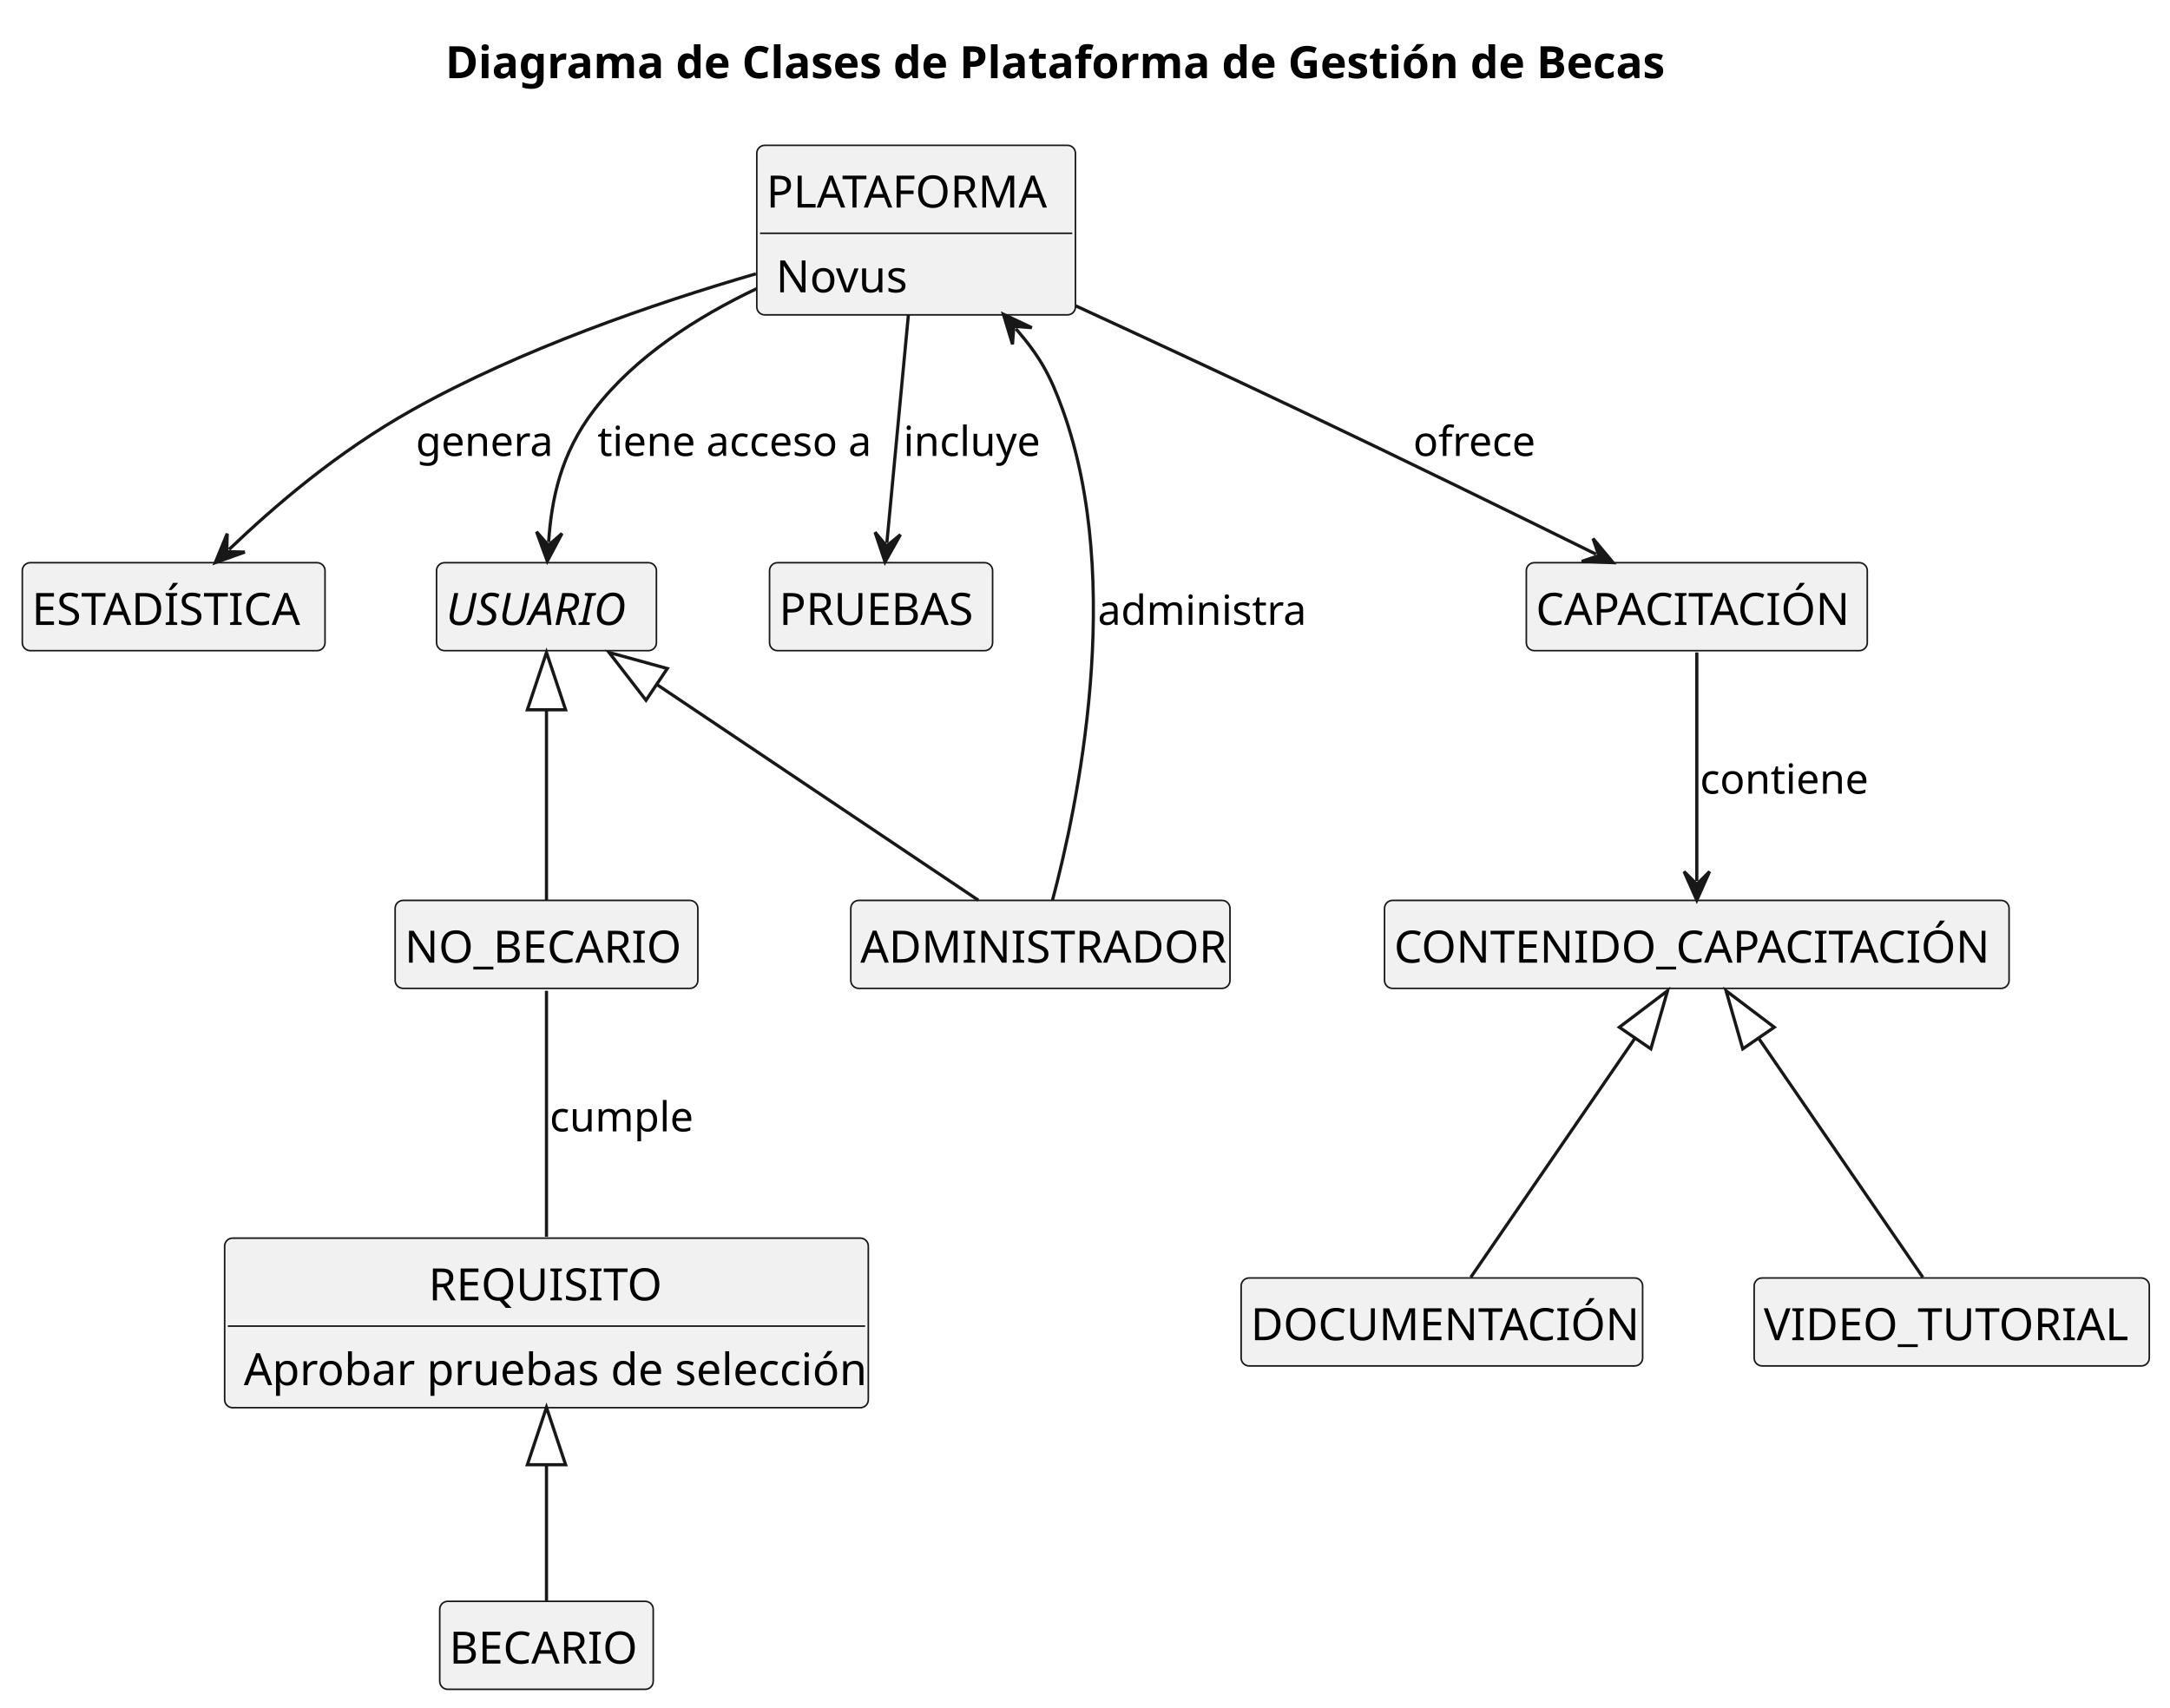
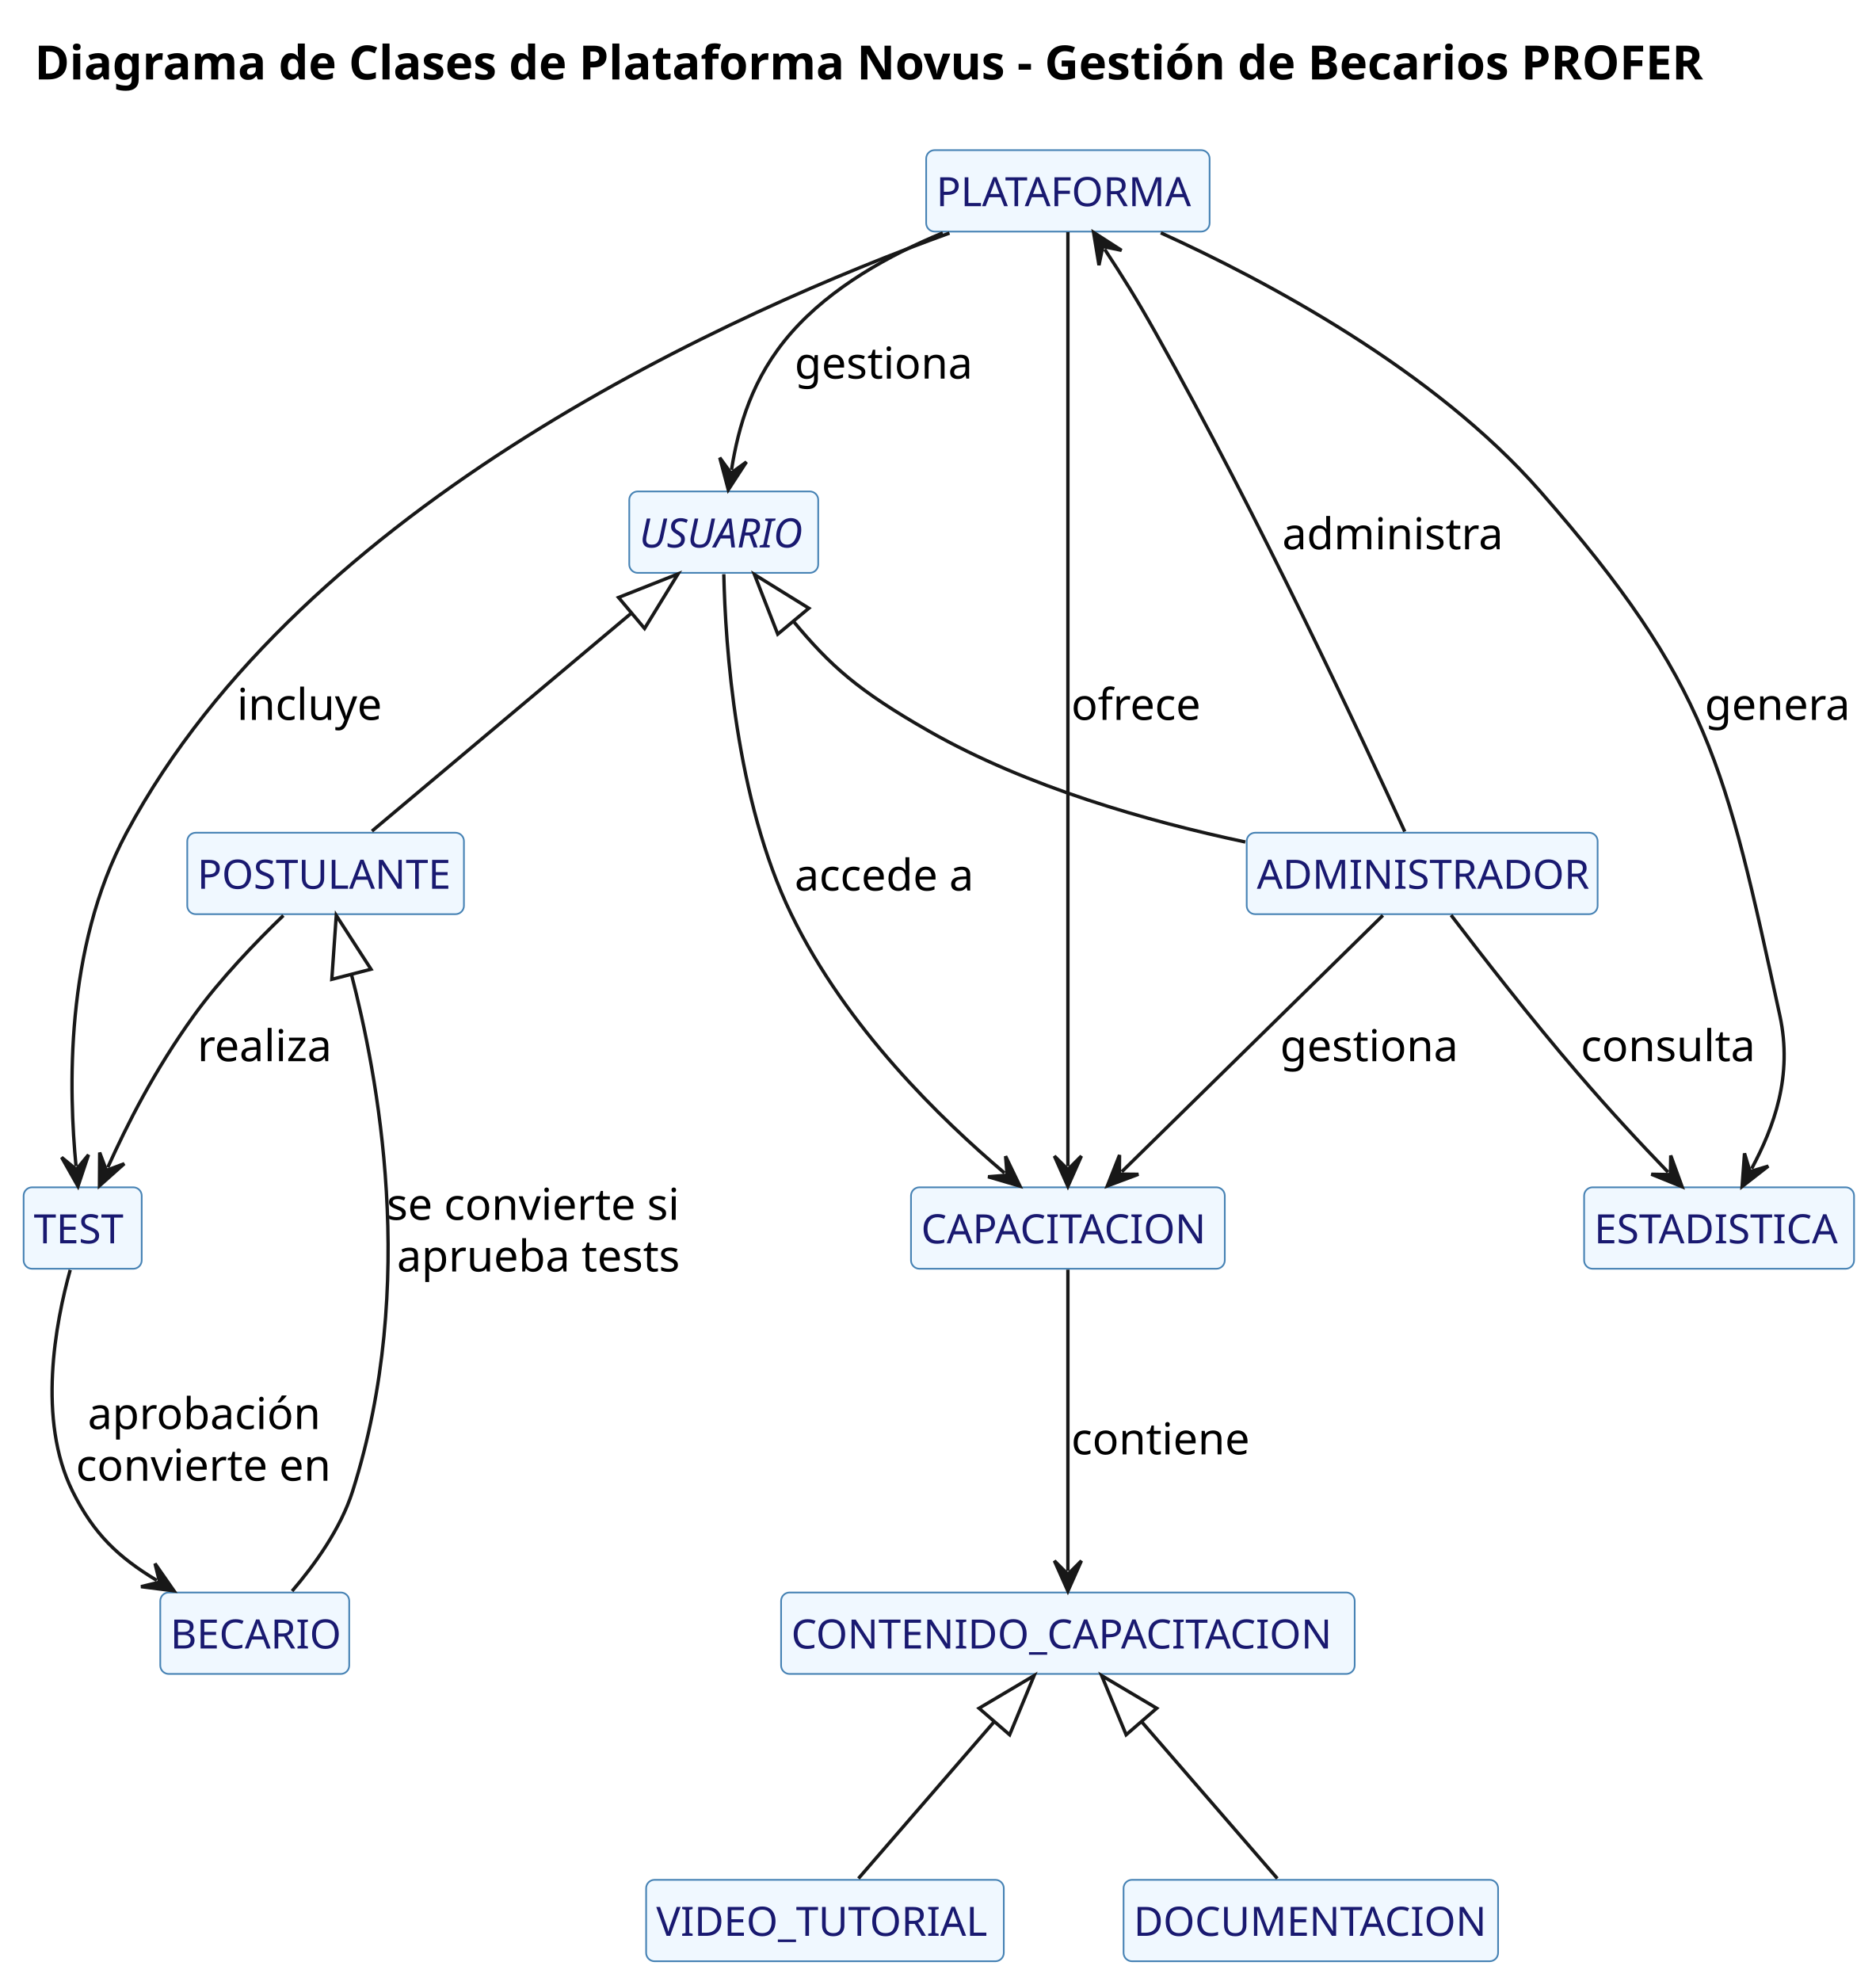
- <svg xmlns="http://www.w3.org/2000/svg" contentStyleType="text/css" height="536px" preserveAspectRatio="none" style="width:681px;height:536px;background:#FFFFFF;" version="1.1" viewBox="0 0 681 536" width="681px" zoomAndPan="magnify">
+ <svg xmlns="http://www.w3.org/2000/svg" contentStyleType="text/css" height="587px" preserveAspectRatio="none" style="width:556px;height:587px;background:#FFFFFF;" version="1.1" viewBox="0 0 556 587" width="556px" zoomAndPan="magnify">
  <defs />
  <g>
-     <text fill="#000000" font-family="sans-serif" font-size="14" font-weight="bold" lengthAdjust="spacing" textLength="388" x="139.75" y="24.533">Diagrama de Clases de Plataforma de Gestión de Becas</text>
+     <text fill="#000000" font-family="sans-serif" font-size="14" font-weight="bold" lengthAdjust="spacing" textLength="522" x="10.25" y="23.535">Diagrama de Clases de Plataforma Novus - Gestión de Becarios PROFER</text>
    <g id="elem_PLATAFORMA">
-       <rect codeLine="7" fill="#F1F1F1" height="53.219" id="PLATAFORMA" rx="2.5" ry="2.5" style="stroke:#181818;stroke-width:0.5;" width="100" x="237.5" y="45.609" />
-       <text fill="#000000" font-family="sans-serif" font-size="14" lengthAdjust="spacing" textLength="94" x="240.5" y="65.143">PLATAFORMA</text>
-       <line style="stroke:#181818;stroke-width:0.5;" x1="238.5" x2="336.5" y1="73.219" y2="73.219" />
-       <text fill="#000000" font-family="sans-serif" font-size="14" lengthAdjust="spacing" textLength="39" x="243.5" y="91.752">Novus</text>
-     </g>
-     <g id="elem_ESTADÍSTICA">
-       <rect codeLine="11" fill="#F1F1F1" height="27.609" id="ESTADÍSTICA" rx="2.5" ry="2.5" style="stroke:#181818;stroke-width:0.5;" width="95" x="7" y="176.609" />
-       <text fill="#000000" font-family="sans-serif" font-size="14" lengthAdjust="spacing" textLength="89" x="10" y="196.143">ESTADÍSTICA</text>
+       <rect codeLine="16" fill="#F0F8FF" height="24.133" id="PLATAFORMA" rx="2.5" ry="2.5" style="stroke:#4682B4;stroke-width:0.5;" width="84" x="274.5" y="44.488" />
+       <text fill="#191970" font-family="sans-serif" font-size="12" lengthAdjust="spacing" textLength="78" x="277.5" y="61.09">PLATAFORMA</text>
    </g>
    <g id="elem_USUARIO">
-       <rect codeLine="14" fill="#F1F1F1" height="27.609" id="USUARIO" rx="2.5" ry="2.5" style="stroke:#181818;stroke-width:0.5;" width="69" x="137" y="176.609" />
-       <text fill="#000000" font-family="sans-serif" font-size="14" font-style="italic" lengthAdjust="spacing" textLength="63" x="140" y="196.143">USUARIO</text>
+       <rect codeLine="20" fill="#F0F8FF" height="24.133" id="USUARIO" rx="2.5" ry="2.5" style="stroke:#4682B4;stroke-width:0.5;" width="56" x="186.5" y="145.618" />
+       <text fill="#191970" font-family="sans-serif" font-size="12" font-style="italic" lengthAdjust="spacing" textLength="50" x="189.5" y="162.22">USUARIO</text>
+     </g>
+     <g id="elem_POSTULANTE">
+       <rect codeLine="23" fill="#F0F8FF" height="24.133" id="POSTULANTE" rx="2.5" ry="2.5" style="stroke:#4682B4;stroke-width:0.5;" width="82" x="55.5" y="246.748" />
+       <text fill="#191970" font-family="sans-serif" font-size="12" lengthAdjust="spacing" textLength="76" x="58.5" y="263.35">POSTULANTE</text>
+     </g>
+     <g id="elem_BECARIO">
+       <rect codeLine="26" fill="#F0F8FF" height="24.133" id="BECARIO" rx="2.5" ry="2.5" style="stroke:#4682B4;stroke-width:0.5;" width="56" x="47.5" y="471.878" />
+       <text fill="#191970" font-family="sans-serif" font-size="12" lengthAdjust="spacing" textLength="50" x="50.5" y="488.48">BECARIO</text>
    </g>
    <g id="elem_ADMINISTRADOR">
-       <rect codeLine="17" fill="#F1F1F1" height="27.609" id="ADMINISTRADOR" rx="2.5" ry="2.5" style="stroke:#181818;stroke-width:0.5;" width="119" x="267" y="282.609" />
-       <text fill="#000000" font-family="sans-serif" font-size="14" lengthAdjust="spacing" textLength="113" x="270" y="302.143">ADMINISTRADOR</text>
+       <rect codeLine="30" fill="#F0F8FF" height="24.133" id="ADMINISTRADOR" rx="2.5" ry="2.5" style="stroke:#4682B4;stroke-width:0.5;" width="104" x="369.5" y="246.748" />
+       <text fill="#191970" font-family="sans-serif" font-size="12" lengthAdjust="spacing" textLength="98" x="372.5" y="263.35">ADMINISTRADOR</text>
    </g>
-     <g id="elem_PRUEBAS">
-       <rect codeLine="20" fill="#F1F1F1" height="27.609" id="PRUEBAS" rx="2.5" ry="2.5" style="stroke:#181818;stroke-width:0.5;" width="70" x="241.5" y="176.609" />
-       <text fill="#000000" font-family="sans-serif" font-size="14" lengthAdjust="spacing" textLength="64" x="244.5" y="196.143">PRUEBAS</text>
+     <g id="elem_TEST">
+       <rect codeLine="34" fill="#F0F8FF" height="24.133" id="TEST" rx="2.5" ry="2.5" style="stroke:#4682B4;stroke-width:0.5;" width="35" x="7" y="351.818" />
+       <text fill="#191970" font-family="sans-serif" font-size="12" lengthAdjust="spacing" textLength="29" x="10" y="368.42">TEST</text>
    </g>
-     <g id="elem_CAPACITACIÓN">
-       <rect codeLine="23" fill="#F1F1F1" height="27.609" id="CAPACITACIÓN" rx="2.5" ry="2.5" style="stroke:#181818;stroke-width:0.5;" width="107" x="479" y="176.609" />
-       <text fill="#000000" font-family="sans-serif" font-size="14" lengthAdjust="spacing" textLength="101" x="482" y="196.143">CAPACITACIÓN</text>
+     <g id="elem_CAPACITACION">
+       <rect codeLine="38" fill="#F0F8FF" height="24.133" id="CAPACITACION" rx="2.5" ry="2.5" style="stroke:#4682B4;stroke-width:0.5;" width="93" x="270" y="351.818" />
+       <text fill="#191970" font-family="sans-serif" font-size="12" lengthAdjust="spacing" textLength="87" x="273" y="368.42">CAPACITACION</text>
    </g>
-     <g id="elem_CONTENIDO_CAPACITACIÓN">
-       <rect codeLine="26" fill="#F1F1F1" height="27.609" id="CONTENIDO_CAPACITACIÓN" rx="2.5" ry="2.5" style="stroke:#181818;stroke-width:0.5;" width="196" x="434.5" y="282.609" />
-       <text fill="#000000" font-family="sans-serif" font-size="14" lengthAdjust="spacing" textLength="190" x="437.5" y="302.143">CONTENIDO_CAPACITACIÓN</text>
+     <g id="elem_CONTENIDO_CAPACITACION">
+       <rect codeLine="42" fill="#F0F8FF" height="24.133" id="CONTENIDO_CAPACITACION" rx="2.5" ry="2.5" style="stroke:#4682B4;stroke-width:0.5;" width="170" x="231.5" y="471.878" />
+       <text fill="#191970" font-family="sans-serif" font-size="12" lengthAdjust="spacing" textLength="164" x="234.5" y="488.48">CONTENIDO_CAPACITACION</text>
    </g>
    <g id="elem_VIDEO_TUTORIAL">
-       <rect codeLine="29" fill="#F1F1F1" height="27.609" id="VIDEO_TUTORIAL" rx="2.5" ry="2.5" style="stroke:#181818;stroke-width:0.5;" width="124" x="550.5" y="401.109" />
-       <text fill="#000000" font-family="sans-serif" font-size="14" lengthAdjust="spacing" textLength="118" x="553.5" y="420.643">VIDEO_TUTORIAL</text>
+       <rect codeLine="46" fill="#F0F8FF" height="24.133" id="VIDEO_TUTORIAL" rx="2.5" ry="2.5" style="stroke:#4682B4;stroke-width:0.5;" width="106" x="191.5" y="557.018" />
+       <text fill="#191970" font-family="sans-serif" font-size="12" lengthAdjust="spacing" textLength="100" x="194.5" y="573.62">VIDEO_TUTORIAL</text>
    </g>
-     <g id="elem_DOCUMENTACIÓN">
-       <rect codeLine="32" fill="#F1F1F1" height="27.609" id="DOCUMENTACIÓN" rx="2.5" ry="2.5" style="stroke:#181818;stroke-width:0.5;" width="126" x="389.5" y="401.109" />
-       <text fill="#000000" font-family="sans-serif" font-size="14" lengthAdjust="spacing" textLength="120" x="392.5" y="420.643">DOCUMENTACIÓN</text>
+     <g id="elem_DOCUMENTACION">
+       <rect codeLine="50" fill="#F0F8FF" height="24.133" id="DOCUMENTACION" rx="2.5" ry="2.5" style="stroke:#4682B4;stroke-width:0.5;" width="111" x="333" y="557.018" />
+       <text fill="#191970" font-family="sans-serif" font-size="12" lengthAdjust="spacing" textLength="105" x="336" y="573.62">DOCUMENTACION</text>
    </g>
-     <g id="elem_BECARIO">
-       <rect codeLine="35" fill="#F1F1F1" height="27.609" id="BECARIO" rx="2.5" ry="2.5" style="stroke:#181818;stroke-width:0.5;" width="67" x="138" y="502.609" />
-       <text fill="#000000" font-family="sans-serif" font-size="14" lengthAdjust="spacing" textLength="61" x="141" y="522.143">BECARIO</text>
+     <g id="elem_ESTADISTICA">
+       <rect codeLine="54" fill="#F0F8FF" height="24.133" id="ESTADISTICA" rx="2.5" ry="2.5" style="stroke:#4682B4;stroke-width:0.5;" width="80" x="469.5" y="351.818" />
+       <text fill="#191970" font-family="sans-serif" font-size="12" lengthAdjust="spacing" textLength="74" x="472.5" y="368.42">ESTADISTICA</text>
    </g>
-     <g id="elem_NO_BECARIO">
-       <rect codeLine="38" fill="#F1F1F1" height="27.609" id="NO_BECARIO" rx="2.5" ry="2.5" style="stroke:#181818;stroke-width:0.5;" width="95" x="124" y="282.609" />
-       <text fill="#000000" font-family="sans-serif" font-size="14" lengthAdjust="spacing" textLength="89" x="127" y="302.143">NO_BECARIO</text>
-     </g>
-     <g id="elem_REQUISITO">
-       <rect codeLine="41" fill="#F1F1F1" height="53.219" id="REQUISITO" rx="2.5" ry="2.5" style="stroke:#181818;stroke-width:0.5;" width="202" x="70.5" y="388.609" />
-       <text fill="#000000" font-family="sans-serif" font-size="14" lengthAdjust="spacing" textLength="74" x="134.5" y="408.143">REQUISITO</text>
-       <line style="stroke:#181818;stroke-width:0.5;" x1="71.5" x2="271.5" y1="416.219" y2="416.219" />
-       <text fill="#000000" font-family="sans-serif" font-size="14" lengthAdjust="spacing" textLength="190" x="76.5" y="434.752">Aprobar pruebas de selección</text>
-     </g>
-     <g id="link_PLATAFORMA_ESTADÍSTICA">
-       <path codeLine="47" d="M237.21,85.939 C205.19,95.269 163.5,109.579 129.5,128.609 C105.63,141.969 86.091,158.907 71.891,172.457 " fill="none" id="PLATAFORMA-to-ESTADÍSTICA" style="stroke:#181818;stroke-width:1.0;" />
-       <polygon fill="#181818" points="67.55,176.599,76.823,173.28,71.167,173.148,71.3,167.492,67.55,176.599" style="stroke:#181818;stroke-width:1.0;" />
-       <text fill="#000000" font-family="sans-serif" font-size="13" lengthAdjust="spacing" textLength="39" x="130.5" y="143.105">genera</text>
+     <g id="link_PLATAFORMA_ESTADISTICA">
+       <path codeLine="58" d="M344.04,68.998 C374.96,83.048 424.91,109.538 456.5,145.618 C506.48,202.708 511.35,226.738 527.5,300.878 C531.41,318.848 525.75,333.947 519.15,346.288 " fill="none" id="PLATAFORMA-to-ESTADISTICA" style="stroke:#181818;stroke-width:1.0;" />
+       <polygon fill="#181818" points="516.32,351.578,524.092,345.529,518.678,347.169,517.037,341.756,516.32,351.578" style="stroke:#181818;stroke-width:1.0;" />
+       <text fill="#000000" font-family="sans-serif" font-size="13" lengthAdjust="spacing" textLength="42" x="505.25" y="213.317">genera</text>
    </g>
    <g id="link_PLATAFORMA_USUARIO">
-       <path codeLine="48" d="M237.41,90.619 C218.95,99.379 199.41,111.789 186.5,128.609 C175.87,142.449 173.079,156.833 172.169,170.163 " fill="none" id="PLATAFORMA-to-USUARIO" style="stroke:#181818;stroke-width:1.0;" />
-       <polygon fill="#181818" points="171.76,176.149,176.364,167.443,172.101,171.161,168.382,166.898,171.76,176.149" style="stroke:#181818;stroke-width:1.0;" />
-       <text fill="#000000" font-family="sans-serif" font-size="13" lengthAdjust="spacing" textLength="85" x="187.5" y="143.105">tiene acceso a</text>
+       <path codeLine="59" d="M279.42,69.008 C263.72,75.488 246.35,85.078 234.5,98.618 C222.84,111.938 218.839,126.474 216.799,139.214 " fill="none" id="PLATAFORMA-to-USUARIO" style="stroke:#181818;stroke-width:1.0;" />
+       <polygon fill="#181818" points="215.85,145.138,221.223,136.884,216.641,140.201,213.323,135.619,215.85,145.138" style="stroke:#181818;stroke-width:1.0;" />
+       <text fill="#000000" font-family="sans-serif" font-size="13" lengthAdjust="spacing" textLength="54" x="235.5" y="112.187">gestiona</text>
    </g>
-     <g id="link_PLATAFORMA_PRUEBAS">
-       <path codeLine="49" d="M285.09,98.679 C282.82,122.659 280.095,151.586 278.315,170.416 " fill="none" id="PLATAFORMA-to-PRUEBAS" style="stroke:#181818;stroke-width:1.0;" />
-       <polygon fill="#181818" points="277.75,176.389,282.579,167.806,278.221,171.412,274.615,167.053,277.75,176.389" style="stroke:#181818;stroke-width:1.0;" />
-       <text fill="#000000" font-family="sans-serif" font-size="13" lengthAdjust="spacing" textLength="41" x="283.5" y="143.105">incluye</text>
+     <g id="link_PLATAFORMA_TEST">
+       <path codeLine="60" d="M281.4,69.068 C218.95,91.698 90.17,148.488 37.5,246.748 C19,281.258 20.434,323.766 22.534,345.546 " fill="none" id="PLATAFORMA-to-TEST" style="stroke:#181818;stroke-width:1.0;" />
+       <polygon fill="#181818" points="23.11,351.518,26.228,342.176,22.63,346.541,18.265,342.944,23.11,351.518" style="stroke:#181818;stroke-width:1.0;" />
+       <text fill="#000000" font-family="sans-serif" font-size="13" lengthAdjust="spacing" textLength="45" x="70.23" y="213.317">incluye</text>
    </g>
-     <g id="link_PLATAFORMA_CAPACITACIÓN">
-       <path codeLine="50" d="M337.53,95.969 C359.1,105.899 384.59,117.719 407.5,128.609 C441.74,144.879 475.62,161.483 500.86,173.943 " fill="none" id="PLATAFORMA-to-CAPACITACIÓN" style="stroke:#181818;stroke-width:1.0;" />
-       <polygon fill="#181818" points="506.24,176.599,499.94,169.029,501.757,174.386,496.399,176.202,506.24,176.599" style="stroke:#181818;stroke-width:1.0;" />
-       <text fill="#000000" font-family="sans-serif" font-size="13" lengthAdjust="spacing" textLength="35" x="443.5" y="143.105">ofrece</text>
+     <g id="link_PLATAFORMA_CAPACITACION">
+       <path codeLine="61" d="M316.5,68.778 C316.5,116.658 316.5,297.478 316.5,345.548 " fill="none" id="PLATAFORMA-to-CAPACITACION" style="stroke:#181818;stroke-width:1.0;" />
+       <polygon fill="#181818" points="316.5,351.548,320.5,342.548,316.5,346.548,312.5,342.548,316.5,351.548" style="stroke:#181818;stroke-width:1.0;" />
+       <text fill="#000000" font-family="sans-serif" font-size="13" lengthAdjust="spacing" textLength="39" x="317.5" y="213.317">ofrece</text>
    </g>
    <g id="link_USUARIO_ADMINISTRADOR">
-       <path codeLine="52" d="M206.077,214.809 C235.897,234.819 277.31,262.599 307.03,282.549 " fill="none" id="USUARIO-backto-ADMINISTRADOR" style="stroke:#181818;stroke-width:1.0;" />
-       <polygon fill="none" points="191.13,204.779,202.733,219.791,209.42,209.827,191.13,204.779" style="stroke:#181818;stroke-width:1.0;" />
+       <path codeLine="63" d="M235.118,184.071 C246.068,197.221 254.15,204.598 275.5,216.748 C304.33,233.158 340.15,243.368 369.09,249.498 " fill="none" id="USUARIO-backto-ADMINISTRADOR" style="stroke:#181818;stroke-width:1.0;" />
+       <polygon fill="none" points="223.6,170.238,230.507,187.91,239.729,180.231,223.6,170.238" style="stroke:#181818;stroke-width:1.0;" />
+     </g>
+     <g id="link_USUARIO_POSTULANTE">
+       <path codeLine="64" d="M187.178,181.637 C164.538,200.657 133.02,227.138 110.24,246.268 " fill="none" id="USUARIO-backto-POSTULANTE" style="stroke:#181818;stroke-width:1.0;" />
+       <polygon fill="none" points="200.96,170.058,183.319,177.043,191.037,186.231,200.96,170.058" style="stroke:#181818;stroke-width:1.0;" />
+     </g>
+     <g id="link_POSTULANTE_BECARIO">
+       <path codeLine="65" d="M104.149,288.69 C111.679,317.93 124.13,380.058 104.5,441.878 C100.96,453.028 93.18,463.758 86.57,471.458 " fill="none" id="POSTULANTE-backto-BECARIO" style="stroke:#181818;stroke-width:1.0;" />
+       <polygon fill="none" points="99.66,271.258,98.338,290.186,109.959,287.193,99.66,271.258" style="stroke:#181818;stroke-width:1.0;" />
+       <text fill="#000000" font-family="sans-serif" font-size="13" lengthAdjust="spacing" textLength="91" x="114.64" y="361.447">se convierte si</text>
+       <text fill="#000000" font-family="sans-serif" font-size="13" lengthAdjust="spacing" textLength="85" x="117.64" y="376.757">aprueba tests</text>
    </g>
    <g id="link_ADMINISTRADOR_PLATAFORMA">
-       <path codeLine="53" d="M330.3,282.539 C337.99,253.709 353.09,182.929 333.5,128.609 C329.55,117.659 326.318,111.884 318.818,103.184 " fill="none" id="ADMINISTRADOR-to-PLATAFORMA" style="stroke:#181818;stroke-width:1.0;" />
-       <polygon fill="#181818" points="314.9,98.639,317.747,108.068,318.165,102.426,323.806,102.844,314.9,98.639" style="stroke:#181818;stroke-width:1.0;" />
-       <text fill="#000000" font-family="sans-serif" font-size="13" lengthAdjust="spacing" textLength="60" x="344.5" y="196.105">administra</text>
+       <path codeLine="67" d="M416.34,246.408 C404.27,219.978 372.91,152.668 342.5,98.618 C336.71,88.318 332.767,82.021 327.407,73.871 " fill="none" id="ADMINISTRADOR-to-PLATAFORMA" style="stroke:#181818;stroke-width:1.0;" />
+       <polygon fill="#181818" points="324.11,68.858,325.713,78.576,326.857,73.036,332.397,74.18,324.11,68.858" style="stroke:#181818;stroke-width:1.0;" />
+       <text fill="#000000" font-family="sans-serif" font-size="13" lengthAdjust="spacing" textLength="67" x="380.02" y="162.757">administra</text>
    </g>
-     <g id="link_CAPACITACIÓN_CONTENIDO_CAPACITACIÓN">
-       <path codeLine="55" d="M532.5,204.779 C532.5,224.789 532.5,256.599 532.5,276.549 " fill="none" id="CAPACITACIÓN-to-CONTENIDO_CAPACITACIÓN" style="stroke:#181818;stroke-width:1.0;" />
-       <polygon fill="#181818" points="532.5,282.549,536.5,273.549,532.5,277.549,528.5,273.549,532.5,282.549" style="stroke:#181818;stroke-width:1.0;" />
-       <text fill="#000000" font-family="sans-serif" font-size="13" lengthAdjust="spacing" textLength="49" x="533.5" y="249.105">contiene</text>
+     <g id="link_ADMINISTRADOR_CAPACITACION">
+       <path codeLine="68" d="M409.86,271.238 C389.68,291.048 352.692,327.355 332.472,347.205 " fill="none" id="ADMINISTRADOR-to-CAPACITACION" style="stroke:#181818;stroke-width:1.0;" />
+       <polygon fill="#181818" points="328.19,351.408,337.415,347.958,331.758,347.906,331.81,342.249,328.19,351.408" style="stroke:#181818;stroke-width:1.0;" />
+       <text fill="#000000" font-family="sans-serif" font-size="13" lengthAdjust="spacing" textLength="54" x="379.4" y="314.447">gestiona</text>
    </g>
-     <g id="link_CONTENIDO_CAPACITACIÓN_VIDEO_TUTORIAL">
-       <path codeLine="56" d="M551.866,325.81 C567.296,348.29 588.07,378.529 603.43,400.899 " fill="none" id="CONTENIDO_CAPACITACIÓN-backto-VIDEO_TUTORIAL" style="stroke:#181818;stroke-width:1.0;" />
-       <polygon fill="none" points="541.68,310.969,546.919,329.205,556.813,322.414,541.68,310.969" style="stroke:#181818;stroke-width:1.0;" />
+     <g id="link_ADMINISTRADOR_ESTADISTICA">
+       <path codeLine="69" d="M430.06,271.168 C439.1,283.028 453.91,302.088 467.5,317.878 C477.68,329.708 485.748,338.367 494.378,347.327 " fill="none" id="ADMINISTRADOR-to-ESTADISTICA" style="stroke:#181818;stroke-width:1.0;" />
+       <polygon fill="#181818" points="498.54,351.648,495.178,342.391,495.071,348.047,489.416,347.941,498.54,351.648" style="stroke:#181818;stroke-width:1.0;" />
+       <text fill="#000000" font-family="sans-serif" font-size="13" lengthAdjust="spacing" textLength="54" x="468.5" y="314.447">consulta</text>
    </g>
-     <g id="link_CONTENIDO_CAPACITACIÓN_DOCUMENTACIÓN">
-       <path codeLine="57" d="M513.134,325.81 C497.704,348.29 476.93,378.529 461.57,400.899 " fill="none" id="CONTENIDO_CAPACITACIÓN-backto-DOCUMENTACIÓN" style="stroke:#181818;stroke-width:1.0;" />
-       <polygon fill="none" points="523.32,310.969,508.187,322.414,518.081,329.205,523.32,310.969" style="stroke:#181818;stroke-width:1.0;" />
+     <g id="link_CAPACITACION_CONTENIDO_CAPACITACION">
+       <path codeLine="71" d="M316.5,376.208 C316.5,398.708 316.5,442.868 316.5,465.488 " fill="none" id="CAPACITACION-to-CONTENIDO_CAPACITACION" style="stroke:#181818;stroke-width:1.0;" />
+       <polygon fill="#181818" points="316.5,471.488,320.5,462.488,316.5,466.488,312.5,462.488,316.5,471.488" style="stroke:#181818;stroke-width:1.0;" />
+       <text fill="#000000" font-family="sans-serif" font-size="13" lengthAdjust="spacing" textLength="54" x="317.5" y="430.947">contiene</text>
    </g>
-     <g id="link_NO_BECARIO_REQUISITO">
-       <path codeLine="58" d="M171.5,310.969 C171.5,329.739 171.5,364.279 171.5,388.189 " fill="none" id="NO_BECARIO-REQUISITO" style="stroke:#181818;stroke-width:1.0;" />
-       <text fill="#000000" font-family="sans-serif" font-size="13" lengthAdjust="spacing" textLength="42" x="172.5" y="355.104">cumple</text>
+     <g id="link_CONTENIDO_CAPACITACION_VIDEO_TUTORIAL">
+       <path codeLine="72" d="M294.703,510.112 C280.943,525.992 268.14,540.788 254.43,556.618 " fill="none" id="CONTENIDO_CAPACITACION-backto-VIDEO_TUTORIAL" style="stroke:#181818;stroke-width:1.0;" />
+       <polygon fill="none" points="306.49,496.508,290.168,506.183,299.237,514.041,306.49,496.508" style="stroke:#181818;stroke-width:1.0;" />
    </g>
-     <g id="link_REQUISITO_BECARIO">
-       <path codeLine="59" d="M171.5,459.729 C171.5,479.199 171.5,487.159 171.5,502.559 " fill="none" id="REQUISITO-backto-BECARIO" style="stroke:#181818;stroke-width:1.0;" />
-       <polygon fill="none" points="171.5,441.729,165.5,459.729,177.5,459.729,171.5,441.729" style="stroke:#181818;stroke-width:1.0;" />
+     <g id="link_CONTENIDO_CAPACITACION_DOCUMENTACION">
+       <path codeLine="73" d="M338.297,510.112 C352.057,525.992 364.86,540.788 378.57,556.618 " fill="none" id="CONTENIDO_CAPACITACION-backto-DOCUMENTACION" style="stroke:#181818;stroke-width:1.0;" />
+       <polygon fill="none" points="326.51,496.508,333.763,514.041,342.832,506.183,326.51,496.508" style="stroke:#181818;stroke-width:1.0;" />
    </g>
-     <g id="link_USUARIO_NO_BECARIO">
-       <path codeLine="60" d="M171.5,222.779 C171.5,242.789 171.5,262.599 171.5,282.549 " fill="none" id="USUARIO-backto-NO_BECARIO" style="stroke:#181818;stroke-width:1.0;" />
-       <polygon fill="none" points="171.5,204.779,165.5,222.779,177.5,222.779,171.5,204.779" style="stroke:#181818;stroke-width:1.0;" />
+     <g id="link_POSTULANTE_TEST">
+       <path codeLine="75" d="M83.98,271.278 C75.84,279.118 65.32,290.038 57.5,300.878 C45.67,317.308 37.772,333.031 31.952,345.901 " fill="none" id="POSTULANTE-to-TEST" style="stroke:#181818;stroke-width:1.0;" />
+       <polygon fill="#181818" points="29.48,351.368,36.833,344.816,31.54,346.812,29.544,341.52,29.48,351.368" style="stroke:#181818;stroke-width:1.0;" />
+       <text fill="#000000" font-family="sans-serif" font-size="13" lengthAdjust="spacing" textLength="41" x="58.5" y="314.447">realiza</text>
+     </g>
+     <g id="link_TEST_BECARIO">
+       <path codeLine="76" d="M20.81,376.298 C16.44,391.978 10.98,420.668 21.5,441.878 C27.83,454.648 35.108,461.421 46.438,468.281 " fill="none" id="TEST-to-BECARIO" style="stroke:#181818;stroke-width:1.0;" />
+       <polygon fill="#181818" points="51.57,471.388,45.943,463.305,47.293,468.799,41.8,470.149,51.57,471.388" style="stroke:#181818;stroke-width:1.0;" />
+       <text fill="#000000" font-family="sans-serif" font-size="13" lengthAdjust="spacing" textLength="70" x="26" y="423.447">aprobación</text>
+       <text fill="#000000" font-family="sans-serif" font-size="13" lengthAdjust="spacing" textLength="77" x="22.5" y="438.757">convierte en</text>
+     </g>
+     <g id="link_USUARIO_CAPACITACION">
+       <path codeLine="78" d="M214.52,170.138 C214.98,191.168 217.99,236.888 234.5,270.878 C250.95,304.758 278.966,331.655 297.726,347.585 " fill="none" id="USUARIO-to-CAPACITACION" style="stroke:#181818;stroke-width:1.0;" />
+       <polygon fill="#181818" points="302.3,351.468,298.029,342.594,298.489,348.232,292.851,348.692,302.3,351.468" style="stroke:#181818;stroke-width:1.0;" />
+       <text fill="#000000" font-family="sans-serif" font-size="13" lengthAdjust="spacing" textLength="54" x="235.5" y="263.887">accede a</text>
    </g>
  </g>
</svg>
